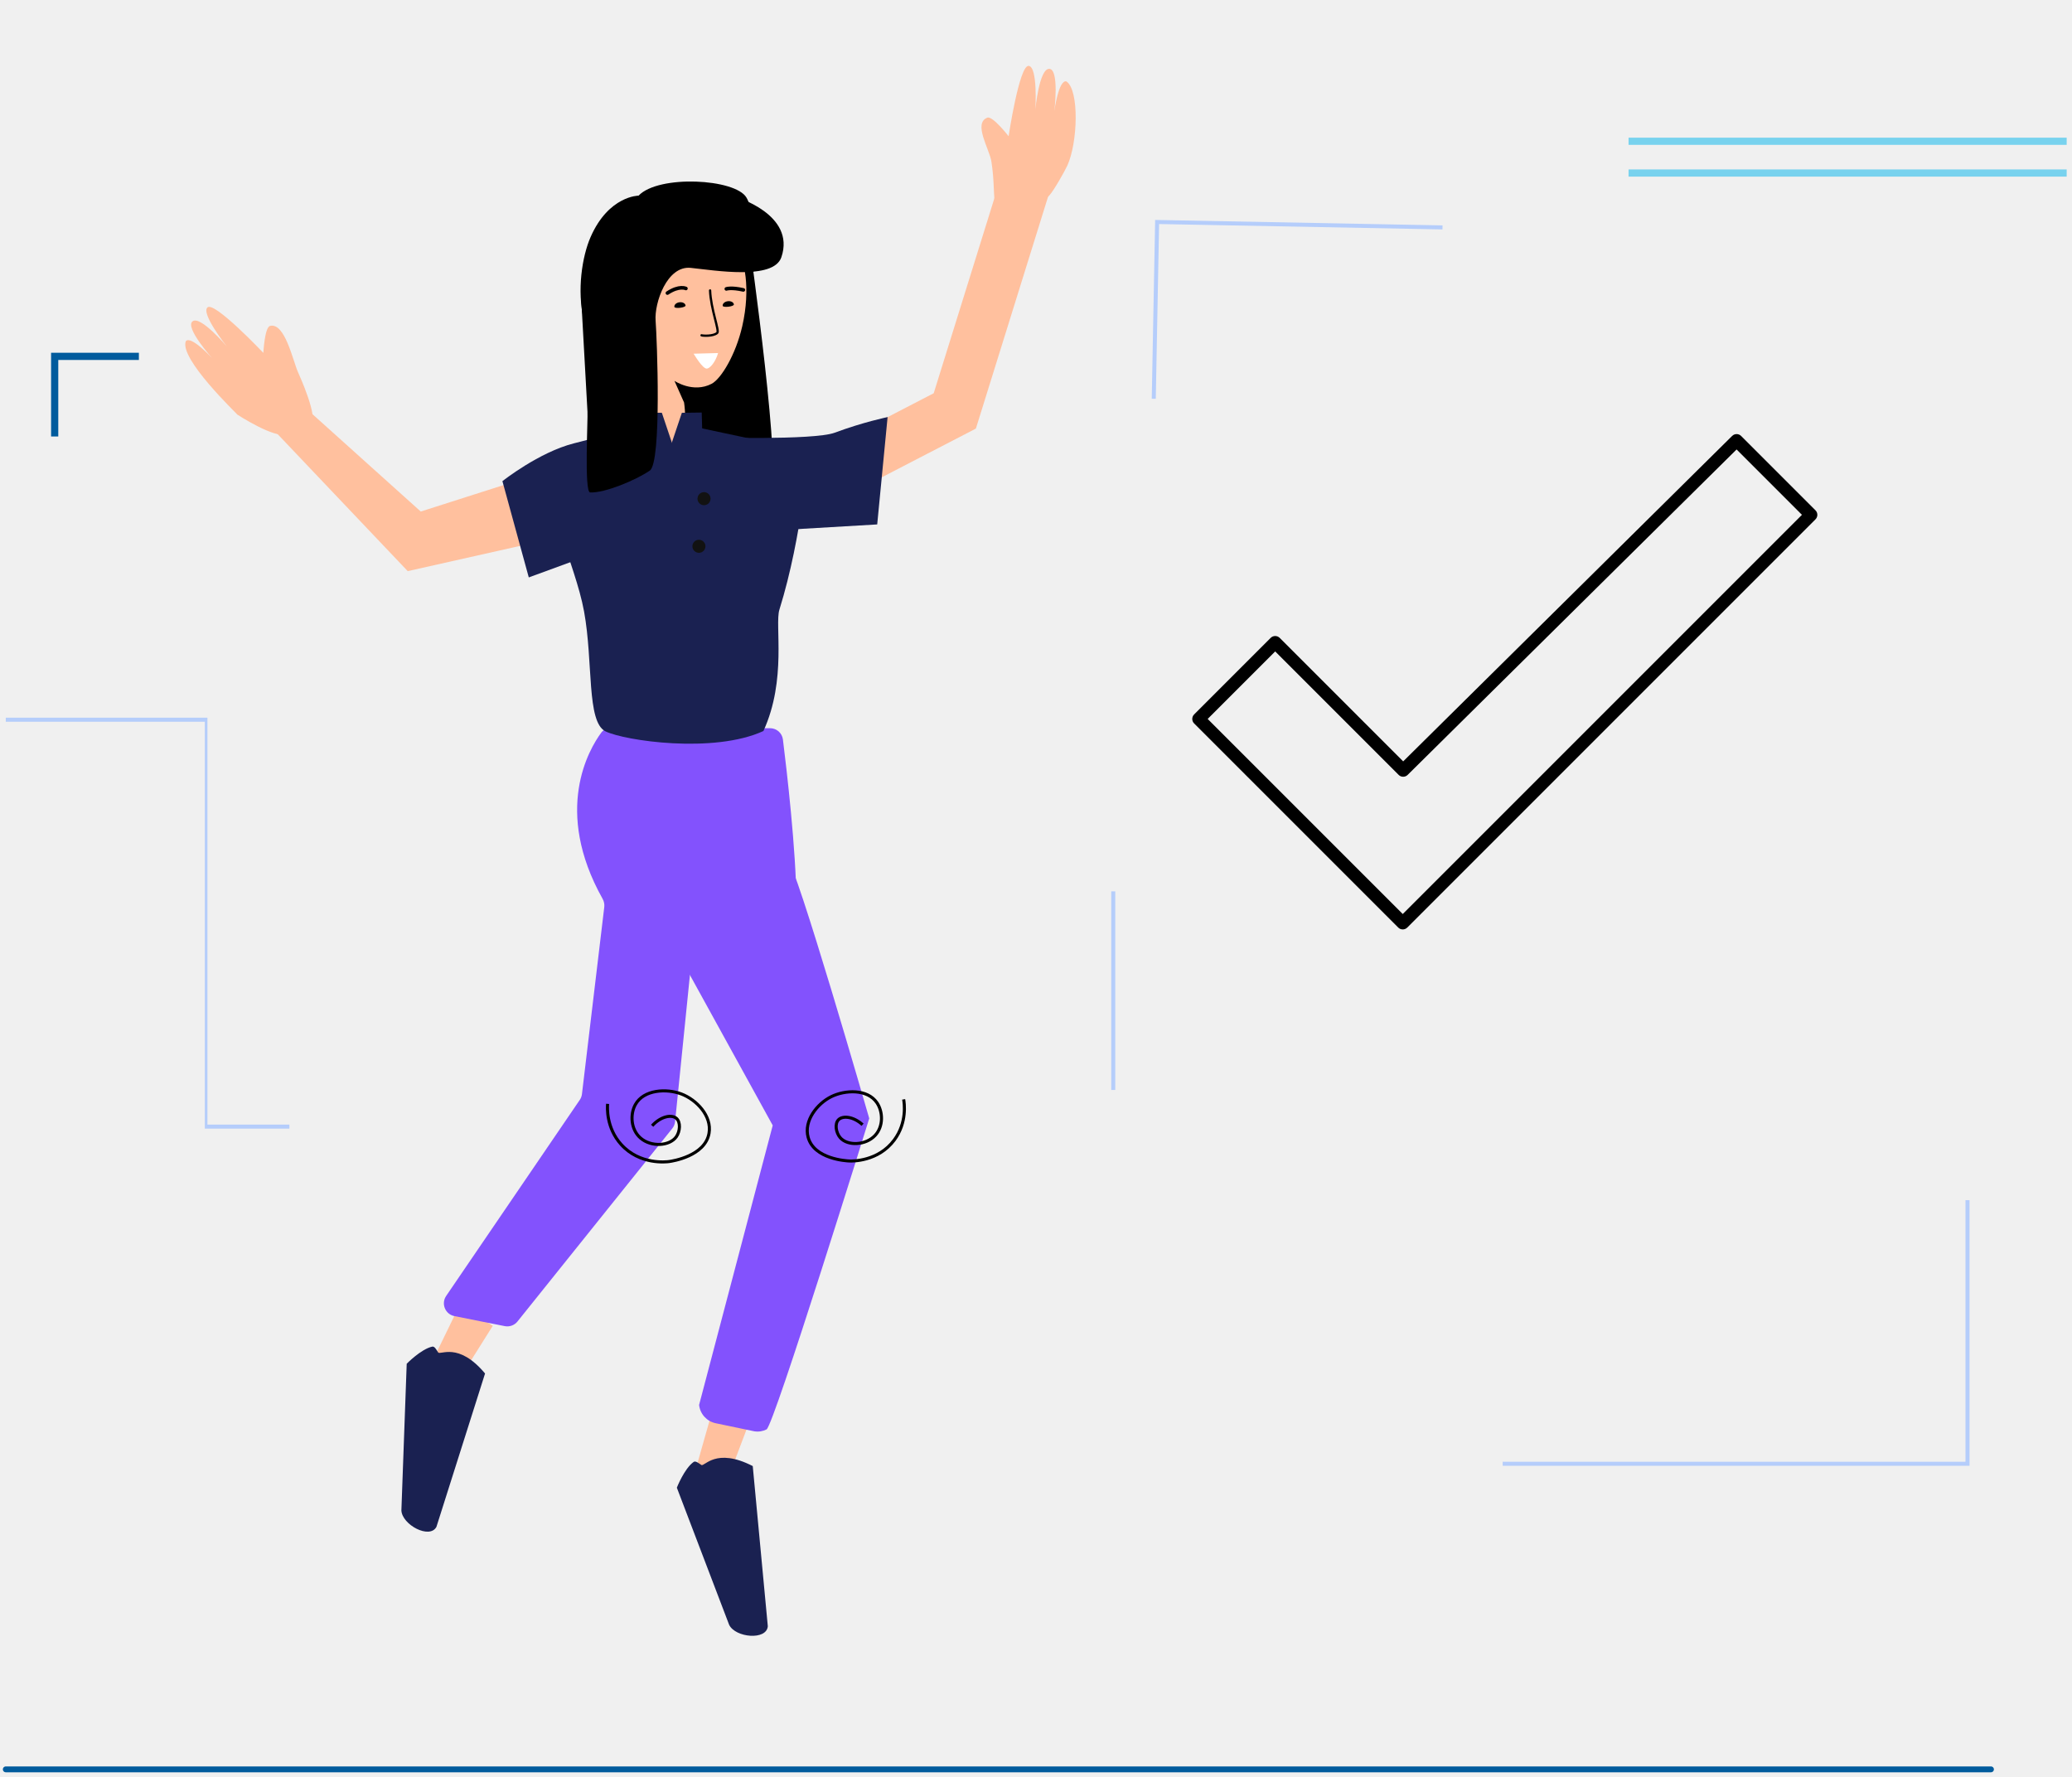
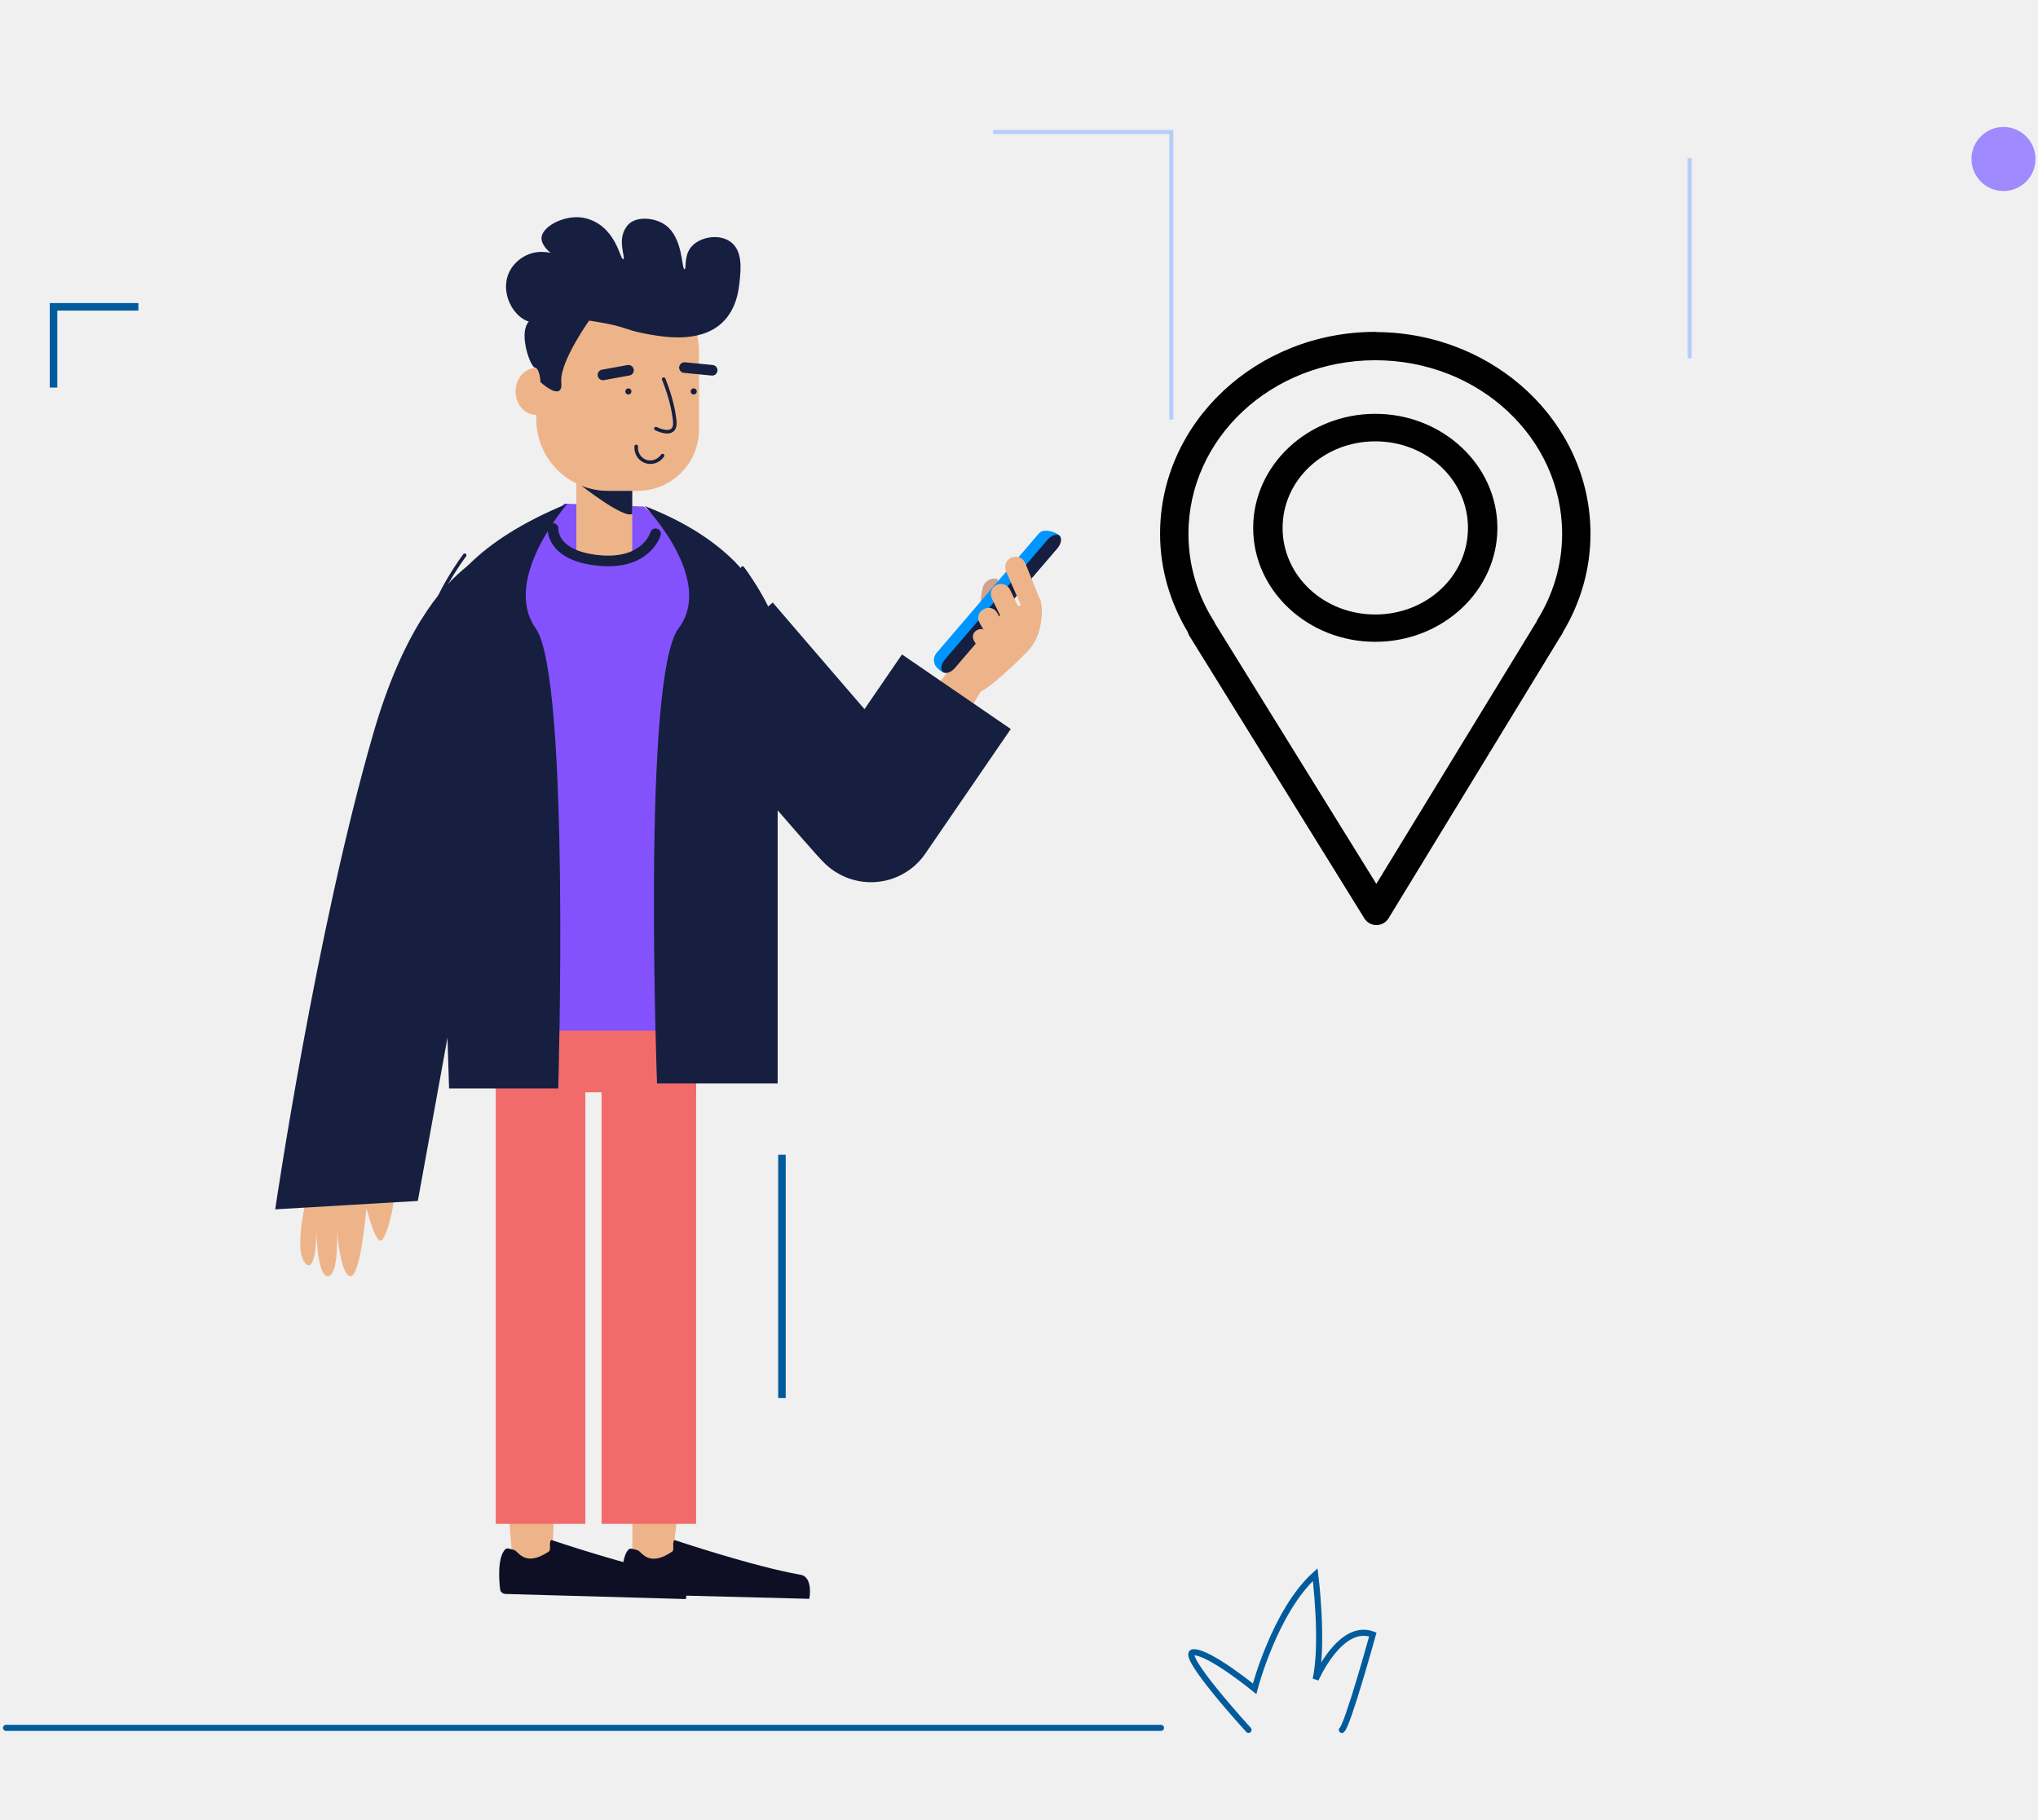
- <svg xmlns="http://www.w3.org/2000/svg" width="358" height="307" viewBox="0 0 358 307" fill="none">
-   <path d="M75.007 234.547L80.059 237.156L85.144 229.063L79.424 225.47L75.007 234.547Z" fill="#FFC09E" />
-   <path d="M83.807 237.306L75.408 263.797C74.256 265.995 69.478 263.452 69.352 260.969L70.271 235.624C70.271 235.624 72.737 233.088 74.683 232.663C75.076 232.576 75.381 233.166 75.702 233.657C76.061 234.211 79.173 231.77 83.807 237.306Z" fill="#1A2151" />
-   <path d="M135.273 127.766C135.132 126.644 134.178 125.814 133.048 125.814L105.488 125.814C104.856 125.814 104.257 126.074 103.883 126.583C101.79 129.425 95.53 139.969 104.116 155.292C104.356 155.72 104.465 156.222 104.407 156.709L100.55 189.032C100.507 189.391 100.378 189.736 100.174 190.035L77.088 223.906C76.177 225.242 76.926 227.074 78.512 227.39L87.209 229.121C88.034 229.286 88.883 228.977 89.41 228.32L116.157 194.971C116.429 194.631 116.597 194.22 116.641 193.787L119.753 163.05C119.808 162.499 120.06 161.98 120.494 161.638C127.891 155.803 137.656 163.234 137.607 155.958C137.556 146.878 135.911 132.876 135.273 127.766Z" fill="#8352FD" />
-   <path d="M120.072 254.333L126.288 254.108L129.668 245.169L123.351 242.776L120.072 254.333Z" fill="#FFC09E" />
-   <path d="M130.06 253.3L132.662 280.972C132.46 283.447 127.07 282.963 125.983 280.732L116.945 257.034C116.945 257.034 118.228 253.737 119.849 252.586C120.178 252.354 120.684 252.777 121.176 253.104C121.724 253.471 123.634 250.007 130.06 253.3Z" fill="#1A2151" />
-   <path d="M130.336 247.294L123.655 245.898C122.118 245.576 120.963 244.302 120.79 242.738L133.511 194.438L117.995 166.261C117.71 163.641 117.071 152.857 119.577 153.678L135.995 148.37C137.409 148.832 150.187 193.233 150.187 193.233C150.187 193.233 133.709 246.342 132.444 246.967C131.819 247.285 131.084 247.412 130.336 247.294Z" fill="#8352FD" />
-   <path d="M149.036 194.326C147.431 192.871 145.605 192.726 144.875 193.46C144.186 194.158 144.435 195.704 145.165 196.556C146.43 198.029 149.566 197.92 151.198 196.175C152.68 194.589 152.558 192.05 151.511 190.518C149.861 188.098 145.999 188.311 143.642 189.467C141.208 190.663 138.842 193.632 139.63 196.502C140.664 200.264 146.212 200.567 146.77 200.59C147.209 200.608 151.737 200.717 154.516 196.959C156.769 193.918 156.238 190.546 156.134 189.943" stroke="black" stroke-width="0.53" stroke-miterlimit="10" />
-   <path d="M112.678 194.503C114.174 192.858 116.032 192.527 116.848 193.207C117.623 193.851 117.519 195.46 116.853 196.403C115.701 198.034 112.487 198.229 110.647 196.606C108.975 195.133 108.852 192.522 109.772 190.854C111.223 188.216 115.194 188.053 117.714 189.005C120.32 189.989 123.031 192.794 122.505 195.804C121.816 199.752 116.173 200.609 115.606 200.686C115.157 200.749 110.538 201.302 107.325 197.735C104.723 194.848 104.931 191.349 104.981 190.718" stroke="black" stroke-width="0.53" stroke-miterlimit="10" />
-   <path d="M129.518 42.192C129.518 42.192 135.402 83.79 132.971 84.602C130.541 85.418 117.185 81.377 117.185 81.377L107.681 58.307L117.593 40.652L129.518 42.192Z" fill="black" />
-   <path d="M118.138 76.146L120.082 72.636C120.082 72.636 108.902 70.245 107.068 71.838C105.234 73.435 107.625 76.146 107.625 76.146H118.138Z" fill="#1A2151" />
-   <path d="M70.447 98.677L102.138 91.561C104.394 90.679 105.512 88.134 104.631 85.879C103.749 83.624 100.923 79.201 98.668 80.083L72.698 88.38L51.672 69.478C49.987 67.736 48.267 68.495 46.526 70.18C44.784 71.865 46.548 73.541 48.232 75.283L70.447 98.677Z" fill="#FFC09E" />
-   <path d="M114.414 72.957C113.853 72.987 101.023 77.936 97.263 82.5C93.503 87.063 99.321 96.913 100.918 105.662C102.515 114.411 101.319 124.745 104.62 126.36C107.922 127.975 123.304 130.255 131.904 126.303C135.98 117.41 133.842 107.974 134.663 105.341C138.678 92.464 139.687 77.928 139.687 77.928L120.689 73.883L114.414 72.957Z" fill="#1A2151" />
-   <path d="M121.641 87.287C121.019 87.287 120.514 86.782 120.514 86.159C120.514 85.536 121.019 85.031 121.641 85.031C122.264 85.031 122.769 85.536 122.769 86.159C122.769 86.782 122.264 87.287 121.641 87.287Z" fill="#121212" />
-   <path d="M120.76 95.513C120.138 95.513 119.633 95.008 119.633 94.386C119.633 93.763 120.138 93.258 120.76 93.258C121.383 93.258 121.888 93.763 121.888 94.386C121.888 95.008 121.383 95.513 120.76 95.513Z" fill="#121212" />
-   <path d="M130.485 46.631C130.485 46.631 130.884 37.404 128.971 34.136C127.058 30.867 113.79 30.16 110.333 33.802C110.333 33.802 105.168 33.806 102.036 40.971C99.131 47.623 98.319 64.502 112.584 64.625L130.485 46.631Z" fill="black" />
-   <path d="M119.705 68.534L117.814 71.32L115.655 72.066L111.728 71.899V66.932L119.705 68.534Z" fill="black" />
-   <path d="M116.532 65.801C116.532 65.801 119.731 67.981 122.947 66.314C124.592 65.459 127.115 61.286 128.242 56.385C129.778 49.725 128.515 44.49 127.501 44.034C125.882 43.306 115.562 39.146 111.008 47.316C106.458 55.486 107.932 56.135 107.932 56.135C107.932 56.135 106.783 63.905 108.446 63.076C108.446 63.076 108.893 67.253 109.525 68.947C109.933 70.035 109.854 76.901 113.483 77.375C115.523 77.639 117.383 77.937 118.002 75.726C118.743 73.071 118.195 69.543 118.195 69.543L116.532 65.801Z" fill="#FFC09E" />
-   <path d="M122.689 50.181C122.807 53.402 124.338 57.149 123.93 57.513C123.224 58.149 121.368 58.013 121.214 57.934" stroke="black" stroke-width="0.395" stroke-miterlimit="10" stroke-linecap="round" />
-   <path d="M115.317 50.633C117.362 49.268 118.511 49.843 118.511 49.843" stroke="black" stroke-width="0.624" stroke-miterlimit="10" stroke-linecap="round" />
-   <path d="M128.437 50.089C126.344 49.611 125.497 49.914 125.497 49.914" stroke="black" stroke-width="0.624" stroke-miterlimit="10" stroke-linecap="round" />
-   <path d="M126.801 52.599C126.845 52.968 124.91 53.2 124.866 52.831C124.822 52.459 125.217 52.103 125.757 52.042C126.288 51.976 126.757 52.226 126.801 52.599Z" fill="black" />
-   <path d="M118.451 52.783C118.495 53.151 116.56 53.384 116.516 53.015C116.472 52.642 116.867 52.287 117.406 52.225C117.937 52.16 118.407 52.41 118.451 52.783Z" fill="black" />
-   <path d="M122.141 63.686C121.377 63.752 119.916 61.194 119.842 61.111L124.071 60.997C123.628 62.528 122.702 63.634 122.141 63.686Z" fill="white" />
-   <path d="M184.411 28.607C186.218 24.68 186.512 15.58 184.257 14.066C182.91 13.693 182.164 19.204 182.164 19.204C182.164 19.204 183.064 12.004 181.309 11.894C179.554 11.785 178.891 18.888 178.891 18.888C178.891 18.888 179.339 11.508 177.724 11.381C176.109 11.254 174.267 23.539 174.267 23.539C174.267 23.539 171.507 19.981 170.598 20.327C168.084 21.288 170.967 25.759 171.296 27.918C171.783 31.125 171.63 32.771 171.875 34.956C172.283 38.597 178.435 36.864 181.326 33.74C182.076 32.928 183.95 29.611 184.411 28.607Z" fill="#FFC09E" />
-   <path d="M41.015 71.639C40.913 71.451 30.926 61.965 32.105 58.946C32.982 57.886 36.689 61.916 36.689 61.916C36.689 61.916 31.905 56.606 33.261 55.524C34.617 54.443 39.148 59.812 39.148 59.812C39.148 59.812 34.633 54.109 35.866 53.097C37.098 52.086 45.502 60.969 45.502 60.969C45.502 60.969 45.723 56.541 46.659 56.31C49.231 55.669 50.608 62.347 51.491 64.305C51.765 64.919 55.102 72.29 53.708 73.302C52.223 74.378 51.125 74.055 49.435 74.959C47.622 75.922 41.015 71.639 41.015 71.639Z" fill="#FFC09E" />
-   <path d="M144.899 86.312C145 86.269 145.101 86.22 145.202 86.172L168.614 74.049L182.531 29.34C183.251 27.027 181.961 24.566 179.644 23.846C177.332 23.127 174.87 24.417 174.151 26.733L161.326 67.942L141.169 78.38C139.019 79.494 138.177 82.14 139.291 84.294C140.349 86.343 142.81 87.203 144.899 86.312Z" fill="#FFC09E" />
-   <path d="M121.912 75.565C121.912 75.565 140.608 76.111 144.224 74.759C149.107 72.934 153.359 72.061 153.359 72.061L151.564 90.607L135.273 91.564L132.061 83.056L121.912 75.565Z" fill="#1A2151" />
-   <path d="M110.295 73.716C110.295 73.716 103.165 75.588 99.177 76.594C93.113 78.125 86.808 83.132 86.808 83.132L91.363 99.761L102.955 95.518L110.295 73.716Z" fill="#1A2151" />
-   <path d="M121.243 71.276L117.812 71.32L115.044 79.551L121.379 76.147L121.243 71.276Z" fill="#1A2151" />
-   <path d="M110.921 71.276L114.356 71.32L117.12 79.551L110.789 76.147L110.921 71.276Z" fill="#1A2151" />
-   <path d="M101.504 71.124C101.605 72.163 100.912 85.028 101.956 85.08C104.47 85.199 109.779 83.001 112.271 81.307C114.355 79.89 113.513 58.448 113.276 55.403C113.043 52.371 115.228 45.86 119.344 46.281C123.459 46.702 133.639 48.448 135.003 44.447C137.539 37.014 127.013 33.991 127.013 33.991C127.013 33.991 116.255 35.101 114.522 35.54C113.315 35.847 107.567 39.871 104.18 42.293C102.781 43.293 102.359 47.194 100.381 50.879L101.504 71.124Z" fill="black" />
-   <path d="M242.368 160.581C242.075 160.581 241.795 160.465 241.588 160.258L206.323 124.993C205.892 124.563 205.892 123.865 206.323 123.435L219.547 110.21C219.978 109.78 220.675 109.78 221.106 110.21L242.442 131.547L299.277 75.319C299.708 74.892 300.402 74.894 300.831 75.323L313.677 88.169C314.108 88.6 314.108 89.298 313.677 89.728L243.146 160.259C242.94 160.465 242.66 160.581 242.368 160.581ZM208.661 124.214L242.368 157.92L311.34 88.948L300.048 77.656L243.213 133.884C242.782 134.311 242.088 134.309 241.659 133.88L220.327 112.548L208.661 124.214Z" fill="black" />
-   <path fill-rule="evenodd" clip-rule="evenodd" d="M339.597 252.552V207.358H340.294V253.248H259.633V252.552H339.597Z" fill="#B5CDFB" />
-   <path fill-rule="evenodd" clip-rule="evenodd" d="M1 124H35.841V194.302H50V195H35.388V124.698H1V124Z" fill="#B5CDFB" />
-   <path fill-rule="evenodd" clip-rule="evenodd" d="M192 188.318V154H192.696V188.318H192Z" fill="#B5CDFB" />
-   <path d="M1 305.7H344" stroke="#005B9D" stroke-width="1.01" stroke-miterlimit="10" stroke-linecap="round" />
-   <path fill-rule="evenodd" clip-rule="evenodd" d="M200.269 38.709L199.696 68.904L199 68.89L199.586 38L249.241 38.943L249.228 39.638L200.269 38.709Z" fill="#B5CDFB" />
-   <path d="M281.381 29.896H357.081" stroke="#78D2EE" stroke-width="1.244" stroke-miterlimit="10" />
-   <path d="M281.381 24.406H357.081" stroke="#78D2EE" stroke-width="1.244" stroke-miterlimit="10" />
-   <path d="M9.448 75.412V61.57H23.996" stroke="#005B9D" stroke-width="1.244" stroke-miterlimit="10" />
+ <svg xmlns="http://www.w3.org/2000/svg" width="337" height="301" viewBox="0 0 337 301" fill="none">
+   <path fill-rule="evenodd" clip-rule="evenodd" d="M279.064 59.261V26.16H279.735V59.261H279.064Z" fill="#B5CDFB" />
+   <path d="M1 285.769H191.979" stroke="#005B9D" stroke-width="1.01" stroke-miterlimit="10" stroke-linecap="round" />
+   <path d="M331.293 31.591C334.216 31.591 336.586 29.22 336.586 26.295C336.586 23.371 334.216 21 331.293 21C328.37 21 326 23.371 326 26.295C326 29.22 328.37 31.591 331.293 31.591Z" fill="#9F8AFF" />
+   <path fill-rule="evenodd" clip-rule="evenodd" d="M193.351 22.162H164.221V21.491H194.022V69.393H193.351V22.162Z" fill="#B5CDFB" />
+   <path d="M8.852 64.098V50.747H22.884" stroke="#005B9D" stroke-width="1.244" stroke-miterlimit="10" />
+   <path d="M129.301 190.975V231.208" stroke="#005B9D" stroke-width="1.244" stroke-miterlimit="10" />
+   <path d="M206.451 286.105C206.451 286.105 194.706 273.26 197.391 273.26C200.075 273.26 207.458 279.304 207.458 279.304C207.458 279.304 210.774 266.46 217.485 260.416C217.485 260.416 218.896 271.693 217.554 277.736C217.554 277.736 221.638 268.31 227.007 270.324C227.007 270.324 222.837 285.444 221.888 286.105" stroke="#005B9D" stroke-width="1.01" stroke-miterlimit="10" stroke-linecap="round" />
+   <path d="M227.414 54.888C207.868 54.888 191.827 69.785 191.827 88.285C191.827 94.202 193.541 99.741 196.415 104.549C196.438 104.589 196.426 104.649 196.449 104.688C196.489 104.784 196.536 104.877 196.588 104.966C196.609 105.025 196.633 105.083 196.658 105.14L225.607 151.882C225.817 152.224 226.111 152.506 226.46 152.701C226.81 152.897 227.204 153 227.605 153C228.006 153 228.4 152.897 228.75 152.701C229.1 152.506 229.394 152.224 229.604 151.882L258.031 105.279C258.067 105.234 258.102 105.188 258.135 105.14V105.105L258.204 105.001C258.216 104.988 258.231 104.98 258.239 104.966C258.322 104.835 258.392 104.695 258.447 104.549C261.323 99.74 263 94.204 263 88.285C263 69.922 247.183 55.138 227.83 54.923C227.716 54.903 227.599 54.891 227.483 54.889H227.414L227.414 54.888ZM227.379 59.58C227.391 59.58 227.402 59.58 227.414 59.58C244.592 59.58 258.309 72.501 258.309 88.285C258.309 93.483 256.819 98.316 254.208 102.534C254.17 102.601 254.135 102.671 254.104 102.742C254.103 102.753 254.103 102.765 254.104 102.776L227.587 146.182L200.897 103.089V103.055C200.84 102.921 200.77 102.793 200.689 102.673C198.028 98.426 196.519 93.537 196.519 88.285C196.519 72.514 210.217 59.597 227.379 59.58H227.379ZM227.414 68.441C216.29 68.441 207.223 76.925 207.223 87.312C207.223 97.699 216.29 106.148 227.414 106.148C238.538 106.148 247.605 97.699 247.605 87.312C247.605 76.925 238.538 68.441 227.414 68.441V68.441ZM227.414 72.994C235.915 72.994 242.74 79.374 242.74 87.312C242.74 95.25 235.915 101.63 227.414 101.63C218.913 101.63 212.088 95.25 212.088 87.312C212.088 79.374 218.913 72.994 227.414 72.994Z" fill="black" />
+   <path d="M104.567 258.258H111.098L112.198 249.243H104.567V258.258Z" fill="#EEB489" />
+   <path d="M84.762 258.258H91.293L91.66 249.243H84.029L84.762 258.258Z" fill="#EEB489" />
+   <path d="M111.532 254.704C111.532 254.704 124.531 259.071 132.389 260.453C134.508 260.825 133.835 264.428 133.835 264.428L104.066 263.661C103.58 263.652 103.177 263.348 103.121 262.945C102.923 261.505 102.618 257.603 103.951 256.26C104.22 255.989 104.853 256.229 105.44 256.396C106.092 256.582 107.192 259.32 111.17 256.601C111.543 256.346 111.098 255.06 111.532 254.704Z" fill="#0E0F25" />
+   <path d="M91.149 254.687C91.149 254.687 104.133 259.086 111.986 260.487C114.103 260.864 113.417 264.466 113.417 264.466L83.652 263.626C83.166 263.616 82.764 263.311 82.709 262.907C82.516 261.467 82.225 257.564 83.563 256.224C83.832 255.955 84.464 256.195 85.051 256.364C85.702 256.551 86.792 259.293 90.78 256.583C91.154 256.329 90.713 255.042 91.149 254.687Z" fill="#0E0F25" />
+   <path d="M99.477 168.1H115.109V252.029H99.477V168.1Z" fill="#F26B6B" />
+   <path d="M81.973 168.1H96.795V252.029H81.973V168.1Z" fill="#F26B6B" />
+   <path d="M82.7 168.1H115.109V180.657H82.7V168.1Z" fill="#F26B6B" />
+   <path d="M51.202 195.674C51.256 195.892 47.868 207.797 50.928 209.273C52.36 209.457 52.319 203.717 52.319 203.717C52.319 203.717 52.446 211.207 54.26 211.066C56.073 210.925 55.709 203.571 55.709 203.571C55.709 203.571 56.326 211.171 57.994 211.066C59.662 210.961 60.594 199.796 60.594 199.796C60.594 199.796 61.885 205.07 62.881 205.208C63.878 205.347 65.748 198.004 65.028 195.872C64.308 193.741 51.202 195.674 51.202 195.674Z" fill="#EEB489" />
+   <path d="M86.389 89.976C86.389 89.976 71.18 88.56 61.689 121.438C52.199 154.315 45.511 200.01 45.511 200.01L69.091 198.624L84.166 115.634C84.166 115.634 89.876 96.647 86.389 89.976Z" fill="#161F40" />
+   <path d="M162.212 102.358L161.863 114.269C162.317 115.071 169.151 108.7 170.501 106.991C172.613 104.318 172.385 99.854 171.931 99.052L165.879 101.46C165.426 100.657 165.441 95.252 164.638 95.706H164.638C163.619 95.611 162.688 96.29 162.474 97.291C162.081 99.126 161.906 101.817 162.212 102.358Z" fill="#CEA28B" />
+   <path d="M162.212 102.359L161.863 114.269C162.317 115.072 169.151 108.7 170.501 106.991C172.613 104.318 172.385 99.854 171.931 99.052L165.879 101.46C165.426 100.658 161.906 101.818 162.212 102.359Z" fill="#EEB489" />
+   <path d="M147.995 123.153C147.995 123.153 159.767 106.683 160.347 106.303C163.592 104.181 167.66 100.644 167.987 100.437C171.455 98.232 168.758 108.22 166.076 110.689C164.992 111.687 163.305 112.637 162.241 114.281C158.377 120.256 155.592 129.414 155.322 129.322C151.304 127.945 147.995 123.153 147.995 123.153Z" fill="#EEB489" />
+   <path d="M155.007 110.5H155.007C155.765 111.209 156.373 111.598 157.048 110.81L174.995 89.69C175.769 88.973 175.269 88.431 174.412 88.091C173.8 87.849 172.458 87.448 171.783 88.236L154.869 107.986C154.235 108.726 154.296 109.834 155.007 110.5Z" fill="#0095FF" />
+   <path d="M155.882 111.099C156.32 111.535 157.25 111.242 157.925 110.453L174.84 90.703C175.473 89.963 175.648 89.057 175.236 88.647H175.236C174.798 88.211 173.868 88.505 173.193 89.293L156.278 109.043C155.645 109.783 155.47 110.689 155.882 111.099Z" fill="#161F40" />
+   <path d="M166.359 94.493L169.367 101.368C169.749 102.242 172.314 99.925 171.931 99.051L169.524 93.108C169.142 92.233 168.123 91.835 167.249 92.217H167.249C166.375 92.6 165.976 93.618 166.359 94.493Z" fill="#EEB489" />
+   <path d="M164.014 98.983L166.744 104.576C167.148 105.405 168.147 105.748 168.976 105.344H168.976C169.804 104.94 170.148 103.941 169.743 103.112L167.013 97.519C166.609 96.69 165.61 96.347 164.781 96.751L164.781 96.751C163.953 97.155 163.609 98.154 164.014 98.983Z" fill="#EEB489" />
+   <path d="M161.957 102.965L164.538 107.535C164.964 108.29 165.921 108.556 166.675 108.13L166.85 108.031C167.604 107.605 167.87 106.648 167.444 105.894L164.863 101.324C164.437 100.569 163.48 100.303 162.725 100.729L162.551 100.828C161.796 101.254 161.53 102.211 161.957 102.965Z" fill="#EEB489" />
+   <path d="M161.025 105.91L163.008 109.42C163.335 109.999 164.07 110.203 164.649 109.876L164.783 109.8C165.363 109.473 165.567 108.738 165.24 108.159L163.257 104.649C162.93 104.07 162.195 103.866 161.616 104.193L161.482 104.269C160.903 104.596 160.698 105.331 161.025 105.91Z" fill="#EEB489" />
+   <path d="M158.145 114.403L144.022 135.003C144.118 135.476 119.499 106.745 119.499 106.745" stroke="#161F40" stroke-width="21.808" stroke-miterlimit="10" />
+   <path d="M93.331 83.293C92.671 83.337 78.908 105.56 78.908 105.56L75.943 111.234L78.908 170.455H124.219L121.731 111.865C121.731 111.865 120.991 102.718 119.629 100.923C114.391 94.018 114.87 90.966 106.474 83.78L93.331 83.293Z" fill="#8352FD" />
+   <path d="M106.619 83.7C106.619 83.7 118.287 95.851 112.204 103.923C106.122 111.996 108.647 179.193 108.647 179.193H128.592L128.592 110.294C128.592 110.294 131.227 93.231 106.619 83.7Z" fill="#161F40" />
+   <path d="M93.84 83.293C93.84 83.293 82.859 95.85 88.588 103.923C94.317 111.996 92.309 180.018 92.309 180.018H74.258L72.159 113.754C72.159 113.754 63.284 95.85 93.84 83.293Z" fill="#161F40" />
+   <path d="M95.301 78.136H104.543V92.431H95.301V78.136Z" fill="#EEB489" />
+   <path d="M108.397 88.284C108.397 88.284 106.928 93.476 98.993 92.693C91.058 91.909 91.45 87.403 91.45 87.403" stroke="#161F40" stroke-width="1.757" stroke-miterlimit="10" stroke-linecap="round" />
+   <path d="M104.543 80.217L96.112 80.303C96.112 80.303 103.22 85.89 104.543 84.984V80.217Z" fill="#161F40" />
+   <path d="M100.551 81.182H105.437C111.041 81.182 115.584 76.639 115.584 71.035V57.992C115.584 52.388 111.041 47.845 105.437 47.845H98.822C93.218 47.845 88.675 52.388 88.675 57.992V69.306C88.675 75.865 93.992 81.182 100.551 81.182Z" fill="#EEB489" />
+   <path d="M88.684 68.624C86.785 68.624 85.246 66.884 85.246 64.738C85.246 62.591 86.785 60.851 88.684 60.851C90.583 60.851 92.122 62.591 92.122 64.738C92.122 66.884 90.583 68.624 88.684 68.624Z" fill="#EEB489" />
+   <path d="M122.285 46.662C122.509 44.596 122.865 41.397 120.716 39.935C118.682 38.551 115.502 39.283 114.213 40.944C113.063 42.426 113.532 44.502 113.204 44.532C112.692 44.579 112.999 39.4 110.064 37.244C108.226 35.893 105.168 35.767 103.898 37.132C101.784 39.403 103.541 42.668 103.063 42.858C102.528 43.071 101.963 37.48 96.946 36.123C93.782 35.267 89.737 37.296 89.547 39.262C89.262 42.203 97.535 45.678 97.619 45.541C97.693 45.42 92.562 40.701 88.089 41.841C86.237 42.313 84.549 43.776 83.941 45.653C82.968 48.654 84.77 52.078 87.08 53.053C88.45 53.631 88.948 52.905 92.321 52.735C95.171 52.591 97.348 52.981 99.721 53.407C103.253 54.041 103.558 54.553 106.14 55.071C109.175 55.679 115.554 56.959 119.379 53.407C121.799 51.16 122.146 47.953 122.285 46.662Z" fill="#161F40" />
+   <path d="M97.758 52.528C97.758 52.528 92.49 59.793 92.813 63.216C93.136 66.639 89.385 63.216 89.385 63.216C89.385 63.216 89.247 60.854 88.442 60.793C87.637 60.733 84.924 53.206 88.675 52.507C92.426 51.808 97.758 52.528 97.758 52.528Z" fill="#161F40" />
+   <path d="M117.763 61.239L113.181 60.793" stroke="#161F40" stroke-width="1.757" stroke-miterlimit="10" stroke-linecap="round" />
+   <path d="M99.707 62.003L103.923 61.239" stroke="#161F40" stroke-width="1.757" stroke-miterlimit="10" stroke-linecap="round" />
+   <path d="M109.747 62.701C110.977 65.795 111.386 68.011 111.541 69.316C111.612 69.91 111.674 70.685 111.205 71.11C110.397 71.841 108.633 70.974 108.458 70.885" stroke="#161F40" stroke-width="0.586" stroke-miterlimit="10" stroke-linecap="round" />
+   <path d="M109.565 75.346C108.91 76.327 107.66 76.701 106.627 76.26C105.698 75.863 105.116 74.88 105.205 73.831" stroke="#161F40" stroke-width="0.586" stroke-miterlimit="10" stroke-linecap="round" />
+   <path d="M114.713 65.242C114.435 65.242 114.209 65.016 114.209 64.738C114.209 64.459 114.435 64.233 114.713 64.233C114.992 64.233 115.218 64.459 115.218 64.738C115.218 65.016 114.992 65.242 114.713 65.242Z" fill="#161F40" />
+   <path d="M103.907 65.242C103.628 65.242 103.402 65.016 103.402 64.738C103.402 64.459 103.628 64.233 103.907 64.233C104.185 64.233 104.411 64.459 104.411 64.738C104.411 65.016 104.185 65.242 103.907 65.242Z" fill="#161F40" />
+   <path d="M122.791 93.954C122.791 93.954 132.662 107.064 126.832 110.204C121.002 113.343 115.47 115.137 117.563 123.658C119.656 132.179 122.497 138.158 118.161 141.148C113.826 144.138 112.78 154.453 112.78 154.453" stroke="#161F40" stroke-width="0.583" stroke-miterlimit="10" stroke-linecap="round" />
+   <path d="M76.844 91.832C76.844 91.832 66.973 104.942 72.803 108.082C78.633 111.221 84.164 113.015 82.072 121.536C79.979 130.057 77.138 136.037 81.474 139.027C85.809 142.016 86.855 152.331 86.855 152.331" stroke="#161F40" stroke-width="0.583" stroke-miterlimit="10" stroke-linecap="round" />
</svg>
